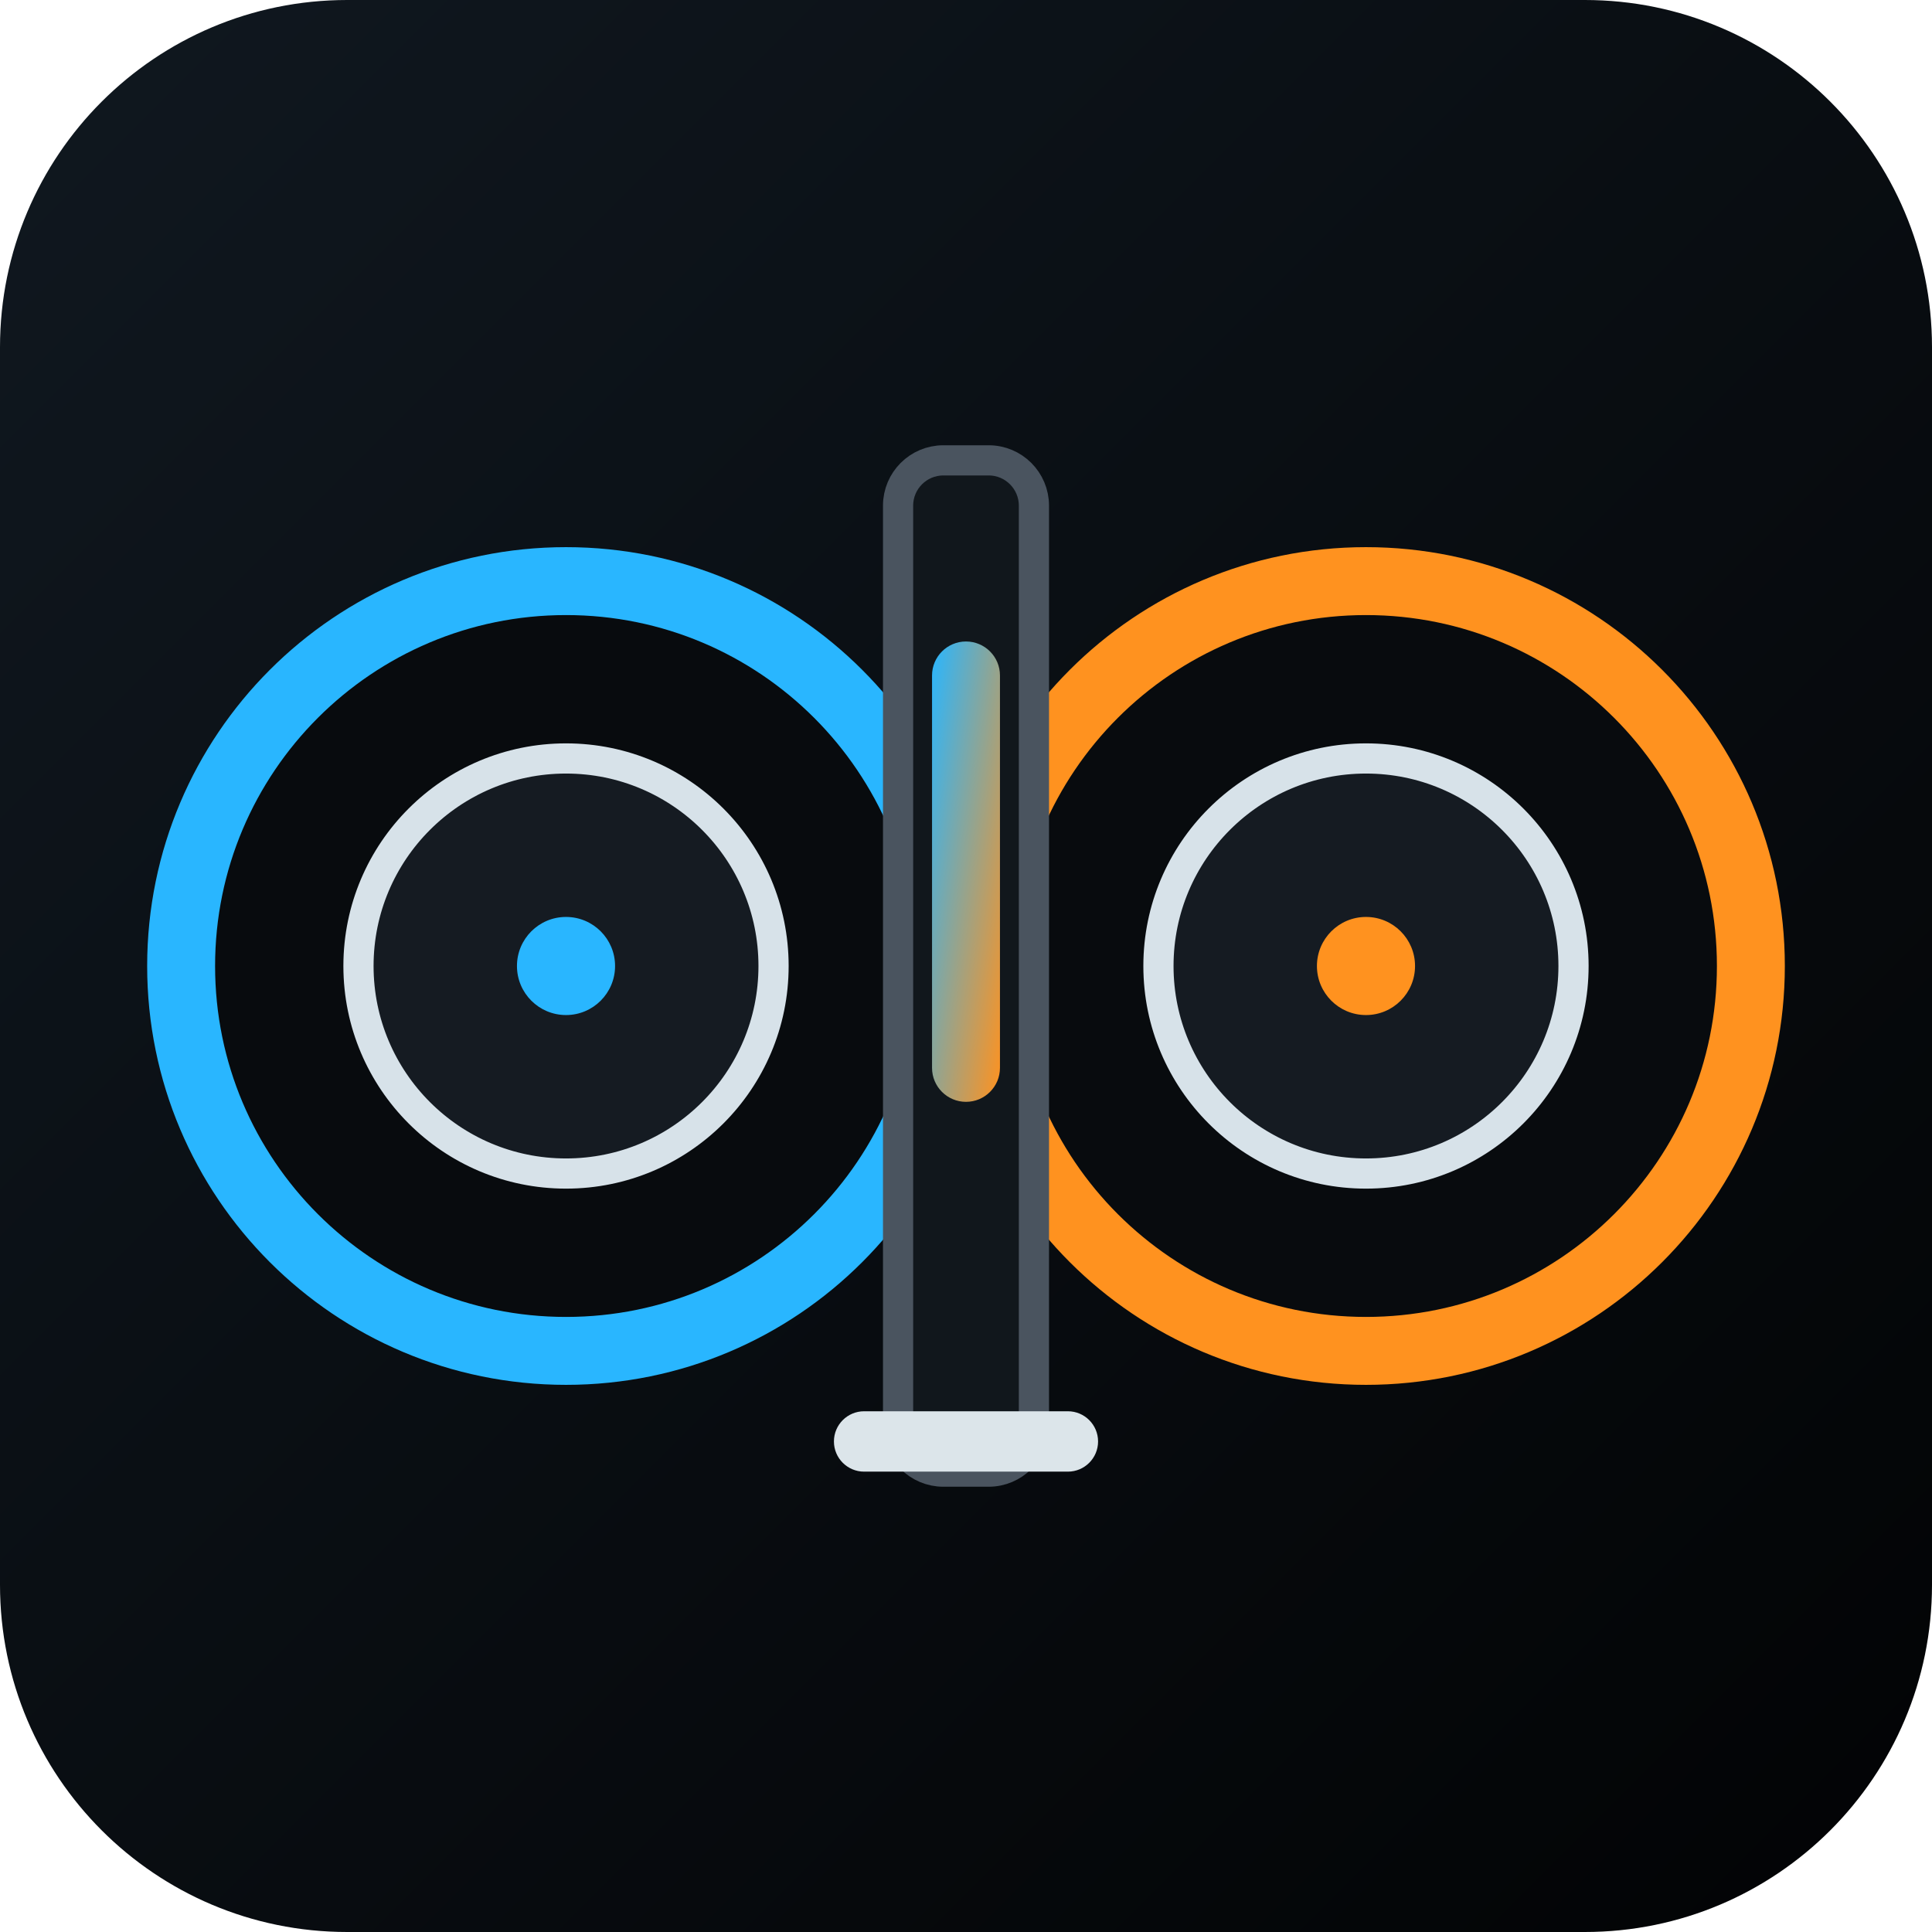
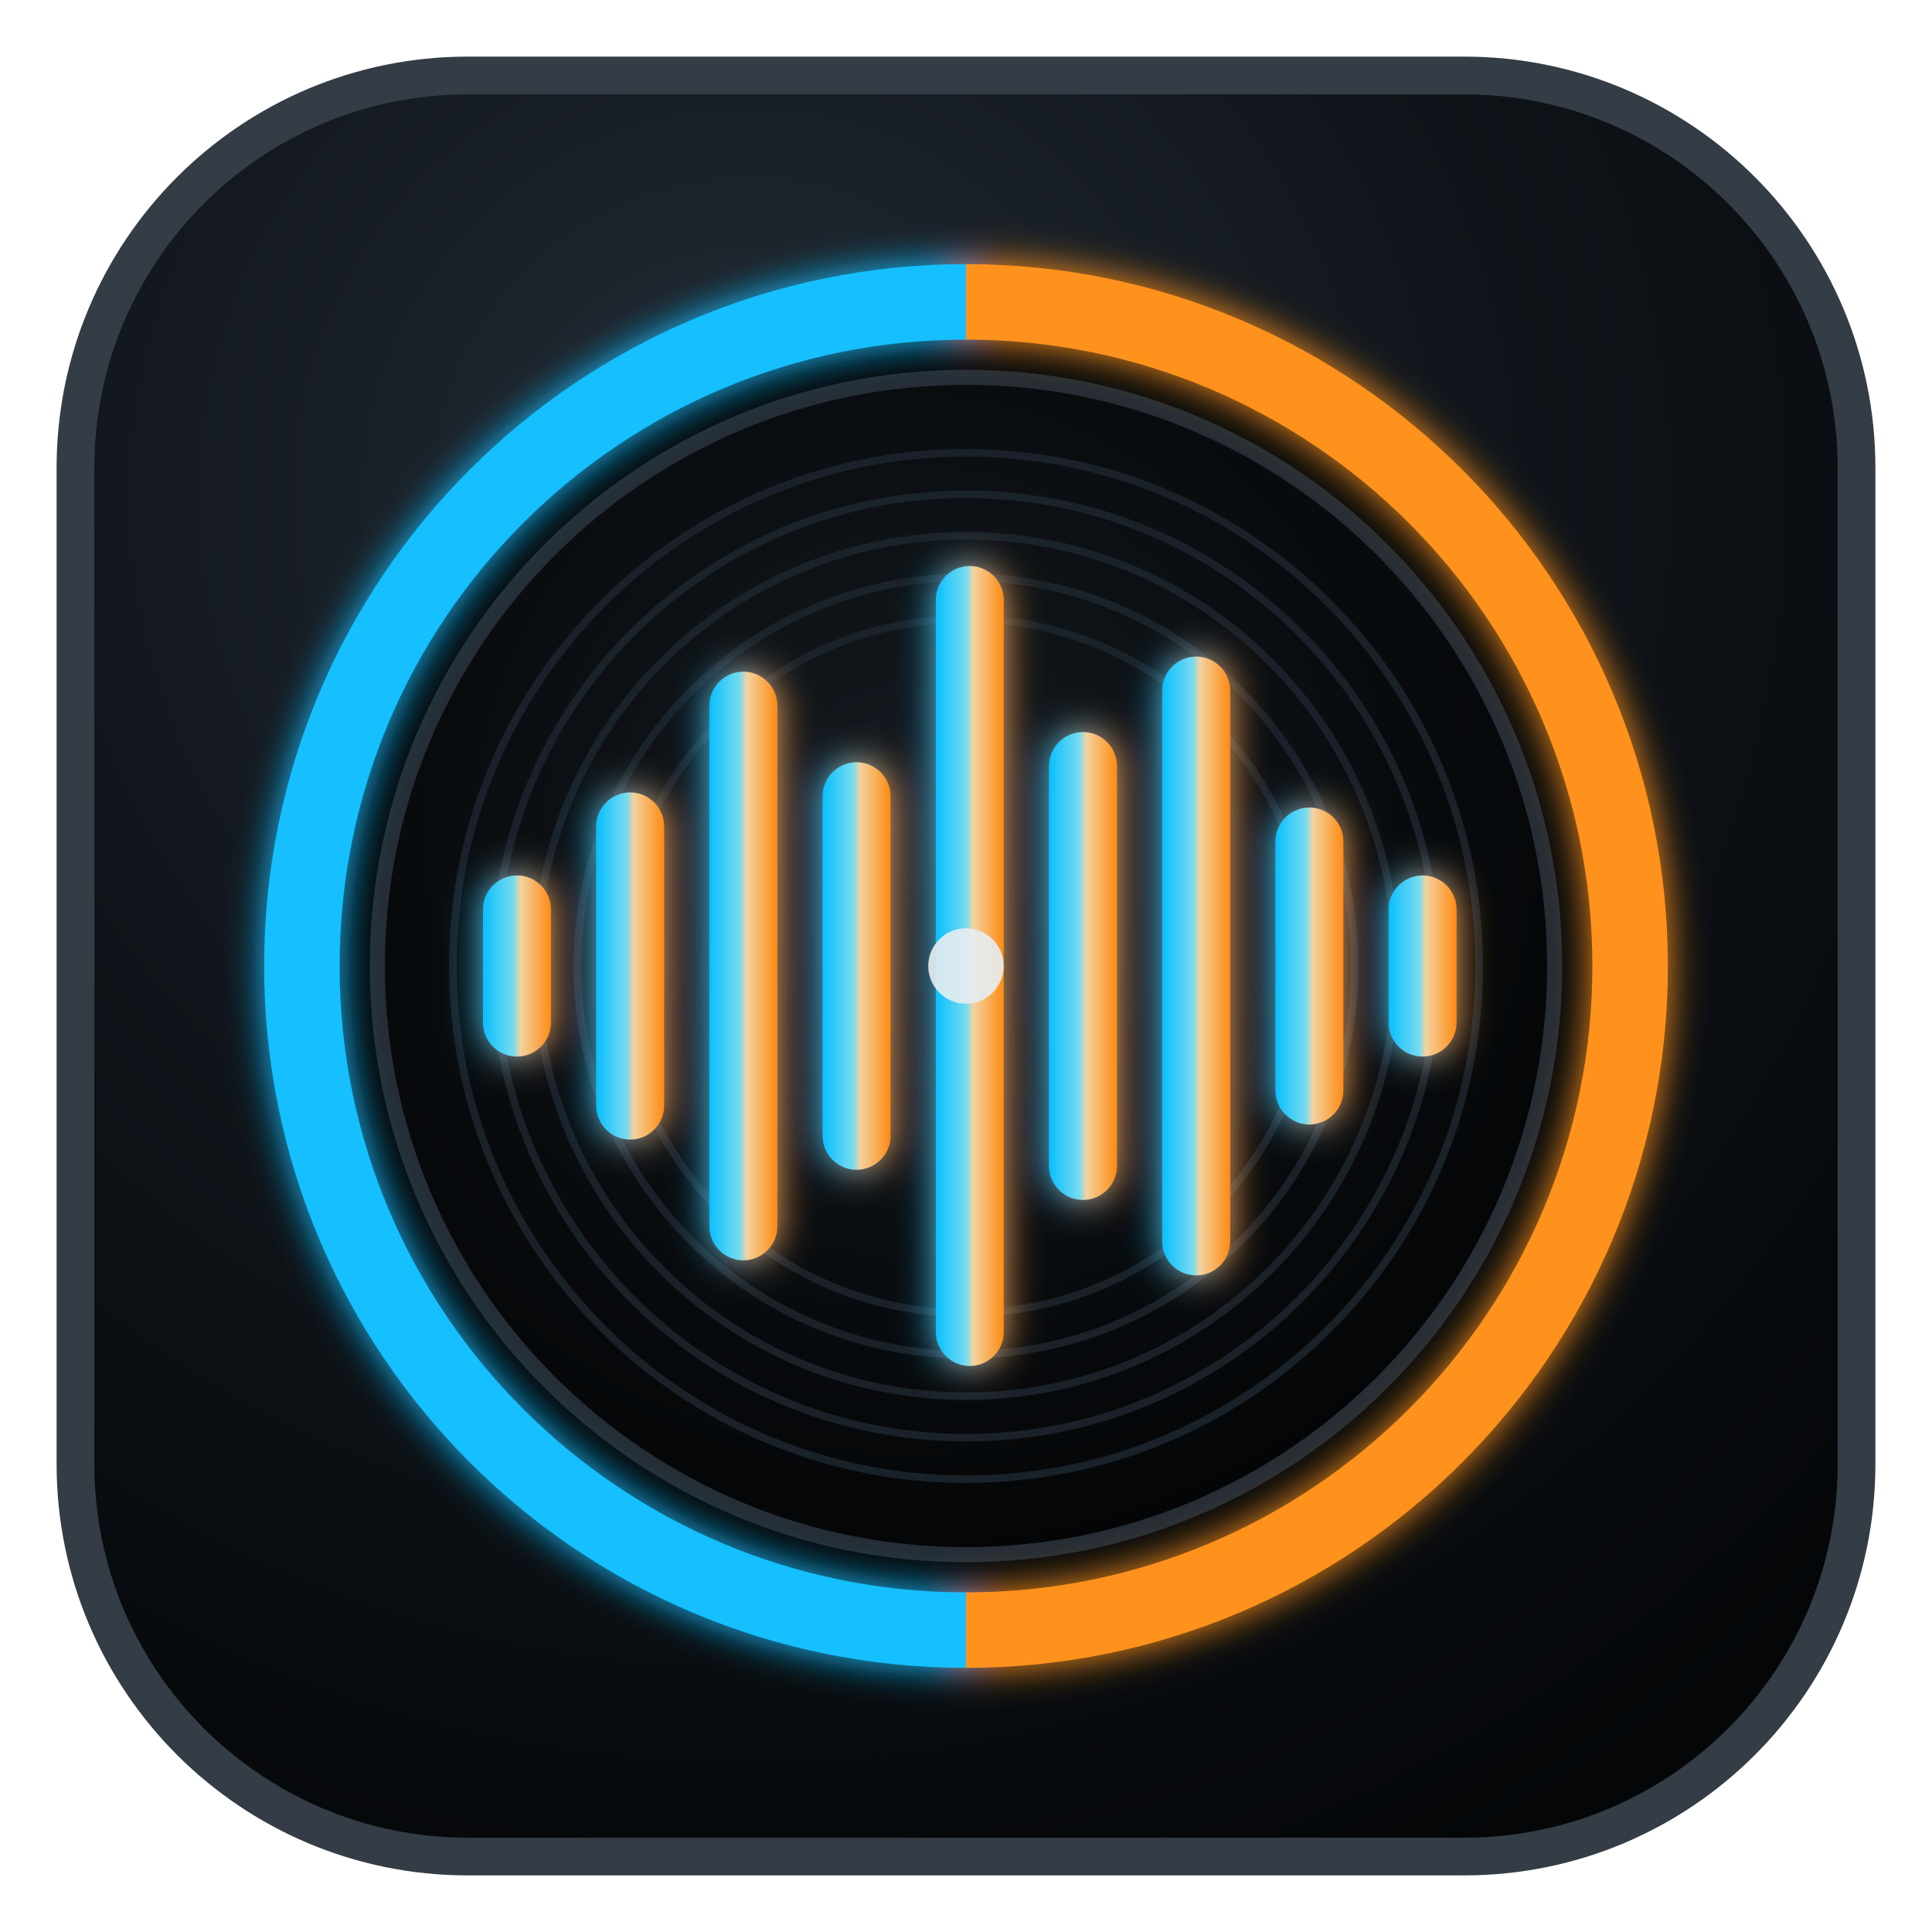
- <svg xmlns="http://www.w3.org/2000/svg" viewBox="0 0 512 512">
+ <svg xmlns="http://www.w3.org/2000/svg" viewBox="0 0 512 512" role="img" aria-label="WebDJ waveform disc">
  <defs>
-     <linearGradient id="bg" x1="0" y1="0" x2="1" y2="1">
-       <stop offset="0" stop-color="#101820" />
+     <radialGradient id="bg" cx="38%" cy="24%" r="85%">
+       <stop offset="0" stop-color="#242b34" />
+       <stop offset=".48" stop-color="#10151b" />
+       <stop offset="1" stop-color="#040608" />
+     </radialGradient>
+     <radialGradient id="disc" cx="45%" cy="38%" r="70%">
+       <stop offset="0" stop-color="#151b21" />
+       <stop offset=".6" stop-color="#080b0e" />
      <stop offset="1" stop-color="#020304" />
+     </radialGradient>
+     <linearGradient id="wave" x1="0" y1="0" x2="1" y2="0">
+       <stop offset="0" stop-color="#08bfff" />
+       <stop offset=".45" stop-color="#78dbef" />
+       <stop offset=".55" stop-color="#f3d3a1" />
+       <stop offset="1" stop-color="#ff8b12" />
    </linearGradient>
-     <linearGradient id="ring" x1="0" y1="0" x2="1" y2="1">
-       <stop offset="0" stop-color="#29b6ff" />
-       <stop offset="1" stop-color="#ff921f" />
-     </linearGradient>
+     <filter id="glow" x="-40%" y="-40%" width="180%" height="180%">
+       <feGaussianBlur stdDeviation="5" result="blur" />
+       <feMerge>
+         <feMergeNode in="blur" />
+         <feMergeNode in="SourceGraphic" />
+       </feMerge>
+     </filter>
  </defs>
-   <rect width="512" height="512" rx="92" fill="url(#bg)" />
-   <circle cx="150" cy="256" r="102" fill="#080b0e" stroke="#29b6ff" stroke-width="18" />
-   <circle cx="150" cy="256" r="55" fill="#151b22" stroke="#d7e2e9" stroke-width="8" />
-   <circle cx="150" cy="256" r="13" fill="#29b6ff" />
-   <circle cx="362" cy="256" r="102" fill="#080b0e" stroke="#ff921f" stroke-width="18" />
-   <circle cx="362" cy="256" r="55" fill="#151b22" stroke="#d7e2e9" stroke-width="8" />
-   <circle cx="362" cy="256" r="13" fill="#ff921f" />
-   <rect x="238" y="122" width="36" height="268" rx="12" fill="#11171c" stroke="#4a545f" stroke-width="8" />
-   <rect x="247" y="170" width="18" height="122" rx="9" fill="url(#ring)" />
-   <rect x="221" y="374" width="70" height="16" rx="8" fill="#dce5ea" />
+   <rect x="20" y="20" width="472" height="472" rx="104" fill="url(#bg)" stroke="#343c46" stroke-width="10" />
+   <circle cx="256" cy="256" r="180" fill="#070a0d" stroke="#39434d" stroke-width="8" />
+   <circle cx="256" cy="256" r="156" fill="url(#disc)" stroke="#252d35" stroke-width="4" />
+   <g fill="none" stroke-width="20" stroke-linecap="butt" filter="url(#glow)">
+     <path d="M256 80 A176 176 0 0 0 256 432" stroke="#16bfff" />
+     <path d="M256 80 A176 176 0 0 1 256 432" stroke="#ff921f" />
+   </g>
+   <g fill="none" stroke="#1c242c" stroke-width="2" opacity=".9">
+     <circle cx="256" cy="256" r="136" />
+     <circle cx="256" cy="256" r="125" />
+     <circle cx="256" cy="256" r="114" />
+     <circle cx="256" cy="256" r="103" />
+     <circle cx="256" cy="256" r="92" />
+   </g>
+   <g fill="url(#wave)" filter="url(#glow)">
+     <rect x="128" y="232" width="18" height="48" rx="9" />
+     <rect x="158" y="210" width="18" height="92" rx="9" />
+     <rect x="188" y="178" width="18" height="156" rx="9" />
+     <rect x="218" y="202" width="18" height="108" rx="9" />
+     <rect x="248" y="150" width="18" height="212" rx="9" />
+     <rect x="278" y="194" width="18" height="124" rx="9" />
+     <rect x="308" y="174" width="18" height="164" rx="9" />
+     <rect x="338" y="214" width="18" height="84" rx="9" />
+     <rect x="368" y="232" width="18" height="48" rx="9" />
+   </g>
+   <circle cx="256" cy="256" r="10" fill="#e7edf1" opacity=".9" />
</svg>
